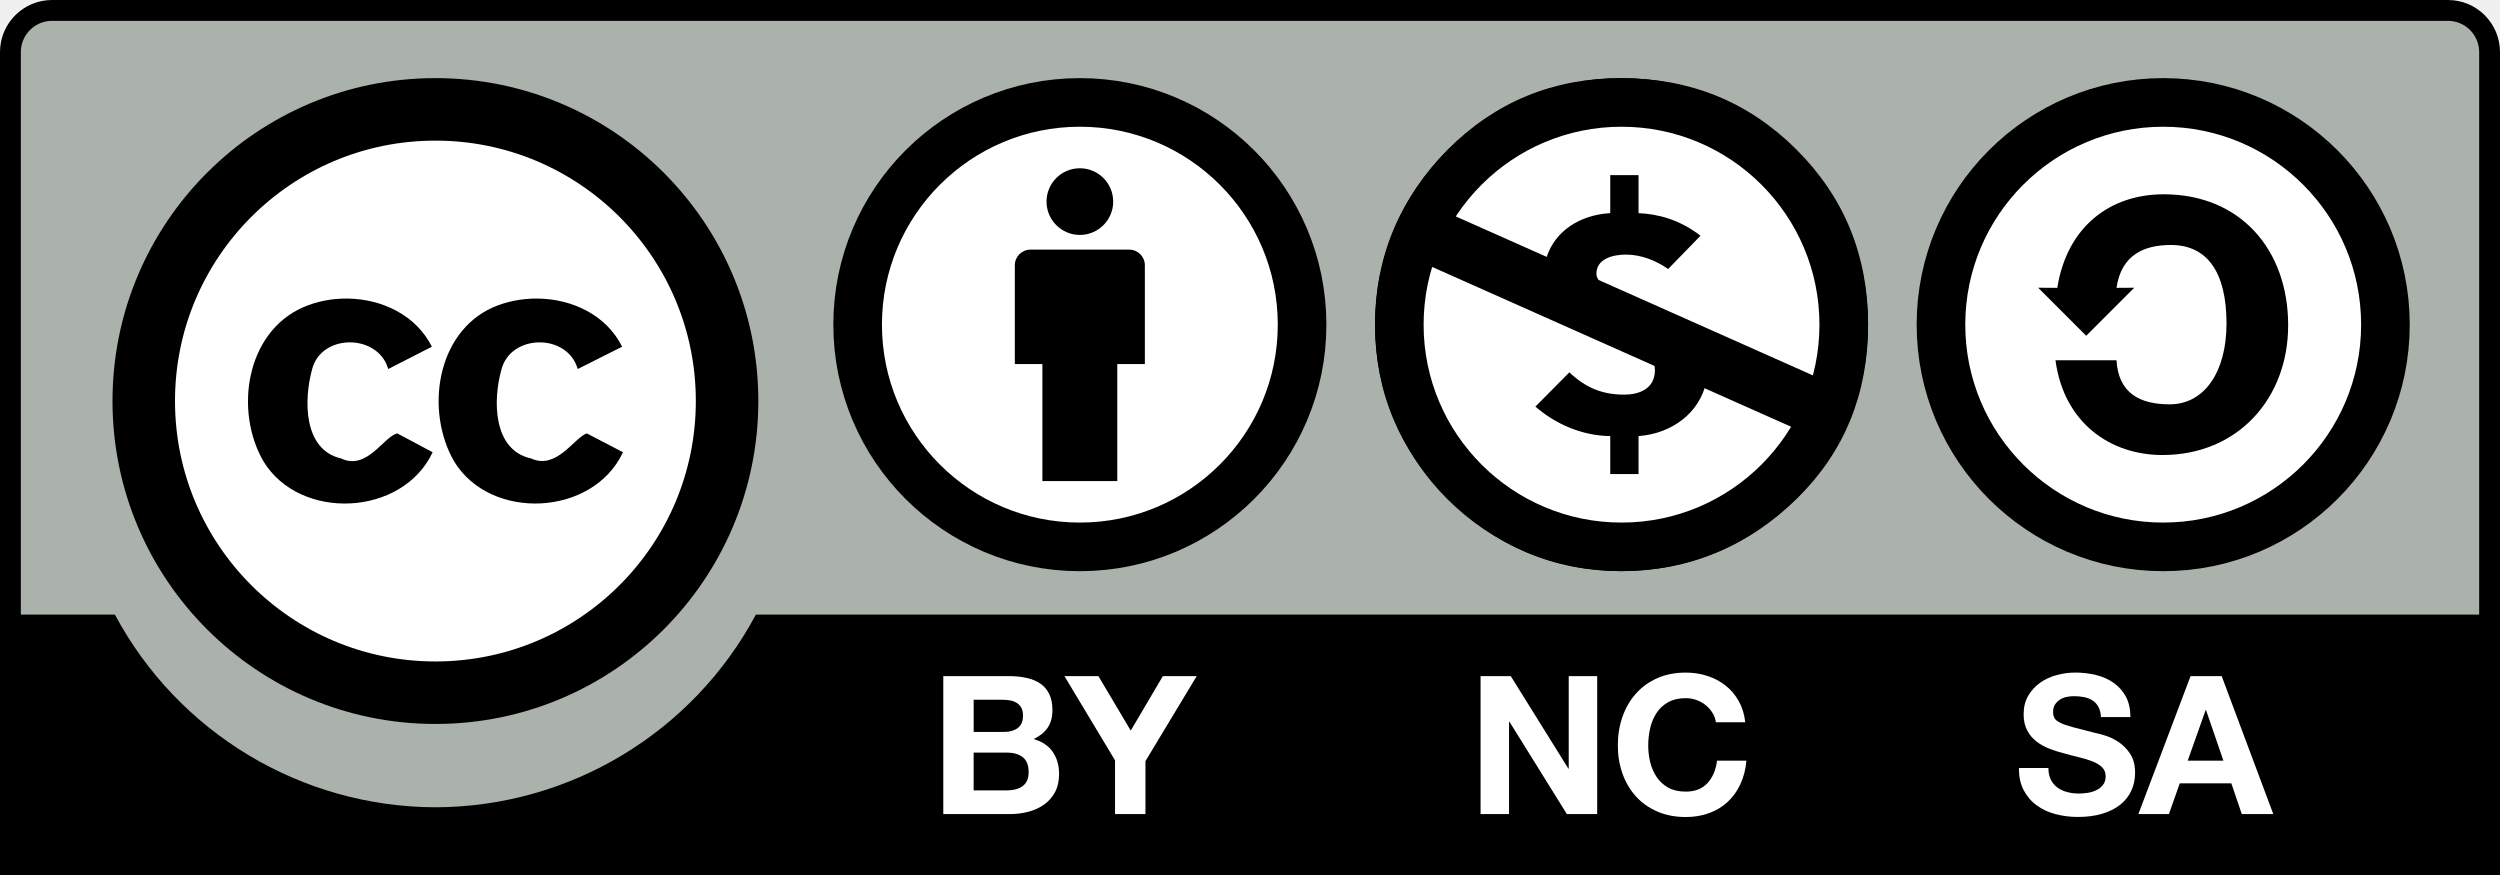
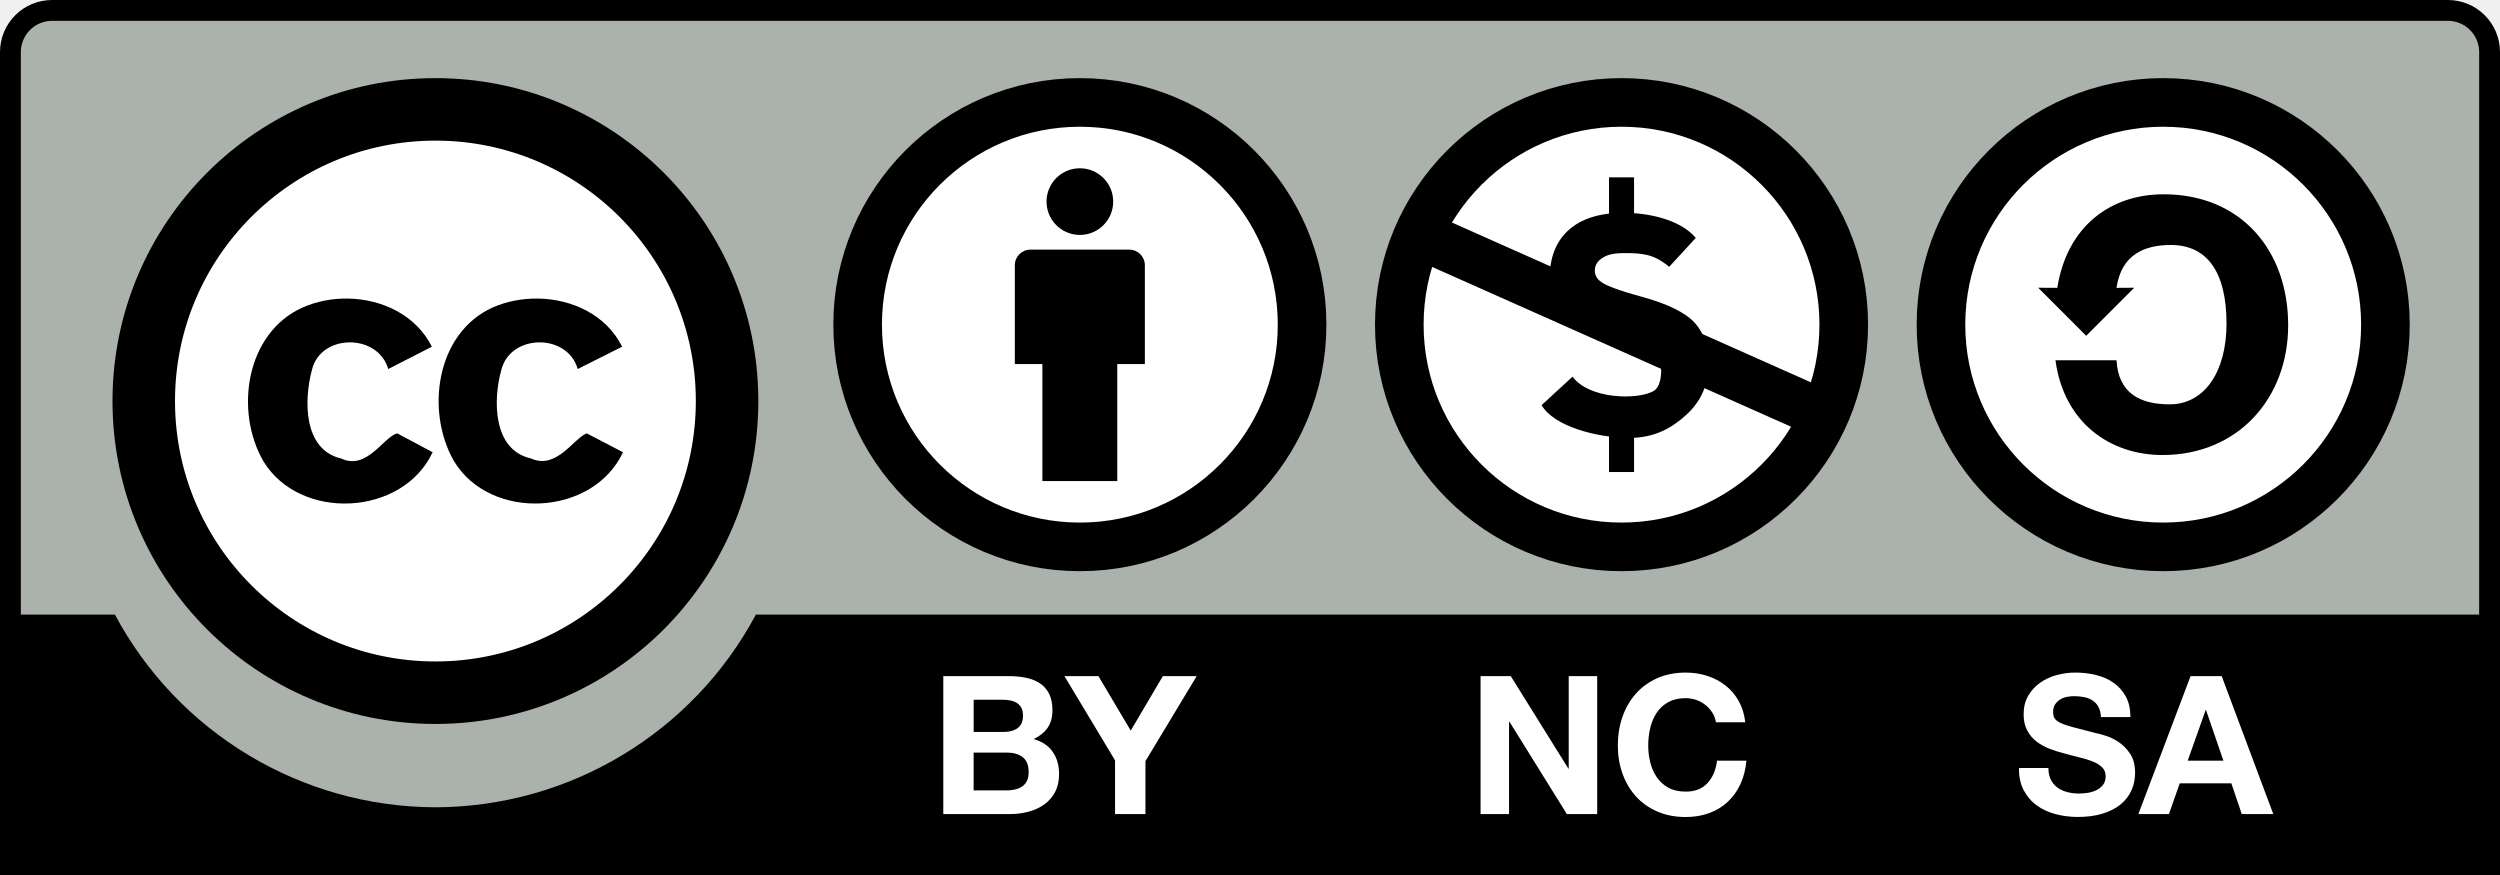
<svg xmlns="http://www.w3.org/2000/svg" version="1.1" viewBox="0 0 360 126">
  <g transform="scale(3)">
    <rect fill="#aab2ab" height="41" rx="2" ry="2" stroke="#000" width="119" x=".5" y=".5" />
    <path d="m0 29.5v12.5h120v-12.5h-83.717a17.5 17.5 0 0 1-15.383 9.25 17.5 17.5 0 0 1-15.385-9.25h-5.516z" />
  </g>
  <g transform="scale(3)">
    <circle cx="20.9" cy="19.25" fill="#fff" r="14" stroke="#000" stroke-width="3" />
    <path d="m465.69-61.374c-0.861-0.012-1.723 0.152-2.494 0.494-3.148 1.404-3.781 5.734-2.172 8.509 2.018 3.329 7.705 3.057 9.364-0.499-0.652-0.347-1.302-0.694-1.954-1.041-0.747 0.158-1.676 2.075-3.113 1.385-2.1-0.484-2.059-3.25-1.61-4.906 0.483-2.011 3.65-2.024 4.22-0.043 0.804-0.411 1.61-0.823 2.414-1.234-0.874-1.751-2.76-2.638-4.655-2.665zm10.521 0c-0.863-0.011-1.73 0.154-2.503 0.494-3.133 1.415-3.728 5.743-2.136 8.509 2.012 3.328 7.695 3.056 9.348-0.499-0.668-0.348-1.336-0.695-2.004-1.043-0.698 0.24-1.667 2.037-3.083 1.387-2.12-0.461-2.112-3.242-1.642-4.906 0.498-1.995 3.658-2.038 4.224-0.043 0.82-0.411 1.637-0.823 2.457-1.234-0.873-1.759-2.762-2.64-4.662-2.665z" transform="matrix(.86749 0 0 .86739 -387.29 67.566)" />
  </g>
  <g>
    <circle cx="155.5" cy="46.75" fill="#fff" r="32" stroke="#000" stroke-width="7" />
    <path d="m164.86 38.193c0-1.242-1.007-2.247-2.248-2.247h-14.228c-1.24 0-2.248 1.006-2.248 2.247v14.228h3.968v16.848h10.784v-16.848h3.971v-14.228h3e-5z" stroke-width="2.981" />
    <circle cx="155.5" cy="29.03" r="4.8" />
  </g>
-   <circle cx="233.5" cy="46.75" fill="#fff" r="32" stroke="#000" stroke-width="7" />
-   <rect height="7" transform="rotate(24 233.5 46.75)" width="69" x="199" y="43.25" />
-   <path d="m233.46 11.25c9.953 0 18.364 3.432 25.236 10.291 6.875 6.863 10.309 15.265 10.309 25.202s-3.378 18.249-10.128 24.935c-7.172 7.04-15.642 10.558-25.417 10.558-9.656 0-17.98-3.49-24.968-10.471-6.991-6.978-10.487-15.321-10.487-25.023s3.497-18.103 10.487-25.202c6.812-6.859 15.134-10.291 24.968-10.291zm-27.466 25.959c-1.061 2.994-1.589 6.173-1.589 9.535 0 7.869 2.873 14.669 8.619 20.408 5.746 5.737 12.588 8.607 20.526 8.607s14.84-2.898 20.704-8.696c1.961-1.897 3.58-3.966 4.849-6.208l-13.381-5.959c-0.906 4.503-4.92 7.542-9.771 7.9v5.473h-4.076v-5.473c-3.981-0.046-7.831-1.675-10.776-4.25l4.89-4.928c2.356 2.215 4.709 3.21 7.924 3.21 2.086 0 4.394-0.814 4.394-3.529 0-0.959-0.374-1.629-0.96-2.131l-3.384-1.508-4.216-1.876c-2.086-0.928-3.85-1.712-5.621-2.503l-18.132-8.072zm27.556-19.569c-8.057 0-14.867 2.838-20.437 8.519-1.515 1.528-2.834 3.126-3.954 4.794l13.571 6.04c1.227-3.764 4.804-6.048 9.145-6.302v-5.473h4.076v5.473c2.808 0.137 5.886 0.906 8.922 3.256l-4.664 4.793c-1.723-1.219-3.895-2.079-6.07-2.079-1.765 0-4.254 0.541-4.254 2.755 0 0.34 0.113 0.639 0.318 0.902l4.54 2.021 3.072 1.369c1.967 0.876 3.842 1.708 5.701 2.537l18.191 8.098c0.6-2.382 0.9-4.916 0.9-7.598 0-8.108-2.843-14.967-8.527-20.585-5.63-5.681-12.472-8.519-20.529-8.519z" stroke-width="3.489" />
+   <g>
+     <circle cx="233.5" cy="46.75" fill="#fff" r="32" stroke="#000" stroke-width="7" />
+     <rect height="7" transform="rotate(24 233.5 46.75)" width="69" x="199" y="43.25" />
+     <path d="m25.645 38.742c2.062 2.883 8.352 3.09 10.512 1.871 0.793-0.449 0.988-1.75 0.988-2.629 0-0.605-0.156-1.078-0.477-1.426-0.336-0.344-1.188-1.219-2.176-1.477-5.019-1.297-8.492-2.914-9.855-4.086-1.695-1.469-1.969-2.426-1.969-4.981 0-2.555 0.734-4.695 2.394-6.231 1.66-1.535 4.074-2.305 7.234-2.305 3.019 0 7.269 0.797 9.34 3.258l-3.453 3.754c-1.949-1.633-3.394-1.781-5.781-1.781-1.5 0-2.281 0.215-2.918 0.648-0.637 0.414-0.953 0.957-0.953 1.629 0 0.605 0.289 1.105 0.875 1.5 0.582 0.418 2.106 1.039 5.144 1.867 3.406 0.93 5.723 2.062 6.941 3.391 1.199 1.328 1.801 3.098 1.801 5.305 0 2.66-0.938 4.852-2.809 6.578-1.855 1.727-4.137 3.066-7.422 3.066-4.231 0-9.875-1.496-11.434-4.254" transform="matrix(1.1094 0 0 1.1094 198 11.254)" />
+     <path d="m30.375 12.875v6.844h3.25v-6.844zm0 32.094v6.156h3.25v-6.156z" transform="matrix(1.1094 0 0 1.1094 198 11.254)" />
+   </g>
  <g>
    <circle cx="311.5" cy="46.75" fill="#fff" r="32" stroke="#000" stroke-width="7" />
    <path d="m296.25 41.45c1.39-8.781 7.57-13.473 15.318-13.473 11.138 0 17.928 8.083 17.928 18.86 0 10.518-7.225 18.686-18.104 18.686-7.485 0-14.187-4.604-15.405-13.644h8.79c0.263 4.693 3.309 6.345 7.66 6.345 4.959 0 8.18-4.606 8.18-11.647 0-7.391-2.783-11.299-8.008-11.299-3.829 0-7.135 1.391-7.833 6.172l2.555-0.017-6.918 6.921-6.919-6.921 2.754 0.017z" stroke-width="1.869" />
  </g>
  <g enable-background="new" fill="#fff" transform="matrix(2.9812 0 0 2.9809 -1311.3 -224.19)">
    <path d="m488.56 107.87c0.317 0 0.607 0.028 0.869 0.084s0.486 0.147 0.674 0.275c0.187 0.127 0.331 0.297 0.435 0.508 0.103 0.212 0.154 0.473 0.154 0.784 0 0.336-0.076 0.615-0.229 0.839-0.152 0.225-0.379 0.407-0.678 0.551 0.412 0.118 0.72 0.325 0.923 0.621s0.305 0.652 0.305 1.069c0 0.336-0.065 0.627-0.196 0.873-0.131 0.245-0.308 0.446-0.529 0.602-0.221 0.156-0.474 0.271-0.757 0.346-0.284 0.075-0.575 0.112-0.875 0.112h-3.236v-6.664h3.142v1e-5zm-0.188 2.695c0.262 0 0.477-0.062 0.645-0.187 0.169-0.124 0.253-0.325 0.253-0.604 0-0.155-0.028-0.283-0.084-0.382-0.057-0.1-0.131-0.177-0.225-0.233-0.094-0.056-0.201-0.095-0.322-0.116-0.122-0.021-0.248-0.032-0.379-0.032h-1.373v1.555h1.485zm0.086 2.828c0.144 0 0.28-0.014 0.411-0.042s0.246-0.075 0.347-0.14c0.1-0.065 0.179-0.154 0.238-0.267 0.059-0.111 0.089-0.255 0.089-0.429 0-0.342-0.097-0.586-0.29-0.732-0.193-0.146-0.449-0.219-0.767-0.219h-1.6v1.828h1.571z" />
    <path d="m491.27 107.87h1.643l1.561 2.632 1.552-2.632h1.634l-2.475 4.106v2.558h-1.469v-2.595l-2.445-4.069z" />
    <path d="m512.83 107.87 2.784 4.471h0.016v-4.471h1.375v6.664h-1.466l-2.773-4.462h-0.019v4.462h-1.375v-6.664z" />
    <path d="m522.57 109.64c-0.087-0.141-0.196-0.264-0.327-0.369s-0.278-0.188-0.443-0.247c-0.165-0.06-0.338-0.089-0.518-0.089-0.33 0-0.61 0.064-0.841 0.191-0.23 0.127-0.417 0.298-0.56 0.513-0.144 0.215-0.248 0.459-0.313 0.732-0.065 0.273-0.098 0.557-0.098 0.849 0 0.28 0.032 0.553 0.098 0.816 0.065 0.265 0.17 0.503 0.313 0.714 0.143 0.212 0.329 0.381 0.56 0.509s0.511 0.191 0.841 0.191c0.447 0 0.798-0.137 1.05-0.411 0.252-0.273 0.406-0.635 0.462-1.083h1.419c-0.037 0.417-0.134 0.794-0.289 1.13-0.155 0.337-0.361 0.623-0.616 0.86s-0.554 0.418-0.896 0.543c-0.342 0.125-0.719 0.188-1.129 0.188-0.511 0-0.97-0.089-1.378-0.267-0.407-0.177-0.752-0.422-1.032-0.732-0.28-0.312-0.496-0.678-0.646-1.098-0.149-0.421-0.225-0.873-0.225-1.359 0-0.498 0.075-0.96 0.225-1.387s0.365-0.799 0.646-1.116 0.625-0.566 1.032-0.747c0.408-0.181 0.867-0.271 1.378-0.271 0.367 0 0.714 0.053 1.04 0.159 0.327 0.105 0.62 0.26 0.878 0.463 0.259 0.202 0.472 0.453 0.64 0.752s0.273 0.642 0.317 1.027h-1.419c-0.025-0.168-0.081-0.322-0.168-0.462z" />
    <path d="m538.92 112.88c0.081 0.155 0.188 0.281 0.321 0.378 0.134 0.097 0.29 0.168 0.471 0.215 0.18 0.047 0.365 0.07 0.559 0.07 0.13 0 0.27-0.011 0.419-0.033 0.148-0.021 0.288-0.064 0.419-0.126 0.13-0.061 0.238-0.147 0.326-0.257 0.086-0.108 0.13-0.247 0.13-0.415 0-0.181-0.058-0.326-0.173-0.438-0.114-0.112-0.266-0.205-0.451-0.28-0.187-0.074-0.398-0.14-0.634-0.196-0.236-0.056-0.476-0.118-0.718-0.187-0.249-0.062-0.491-0.139-0.728-0.229-0.235-0.09-0.447-0.207-0.634-0.351-0.186-0.143-0.337-0.321-0.451-0.536-0.115-0.215-0.173-0.475-0.173-0.779 0-0.343 0.073-0.64 0.219-0.892 0.146-0.252 0.338-0.462 0.573-0.631 0.236-0.168 0.504-0.292 0.803-0.373 0.298-0.081 0.597-0.121 0.895-0.121 0.349 0 0.683 0.039 1.003 0.117 0.319 0.077 0.604 0.204 0.853 0.378 0.249 0.175 0.446 0.397 0.593 0.668 0.146 0.271 0.219 0.6 0.219 0.985h-1.422c-0.013-0.199-0.054-0.364-0.125-0.494-0.071-0.131-0.166-0.233-0.284-0.309-0.117-0.074-0.252-0.128-0.403-0.158-0.151-0.031-0.317-0.047-0.497-0.047-0.117 0-0.235 0.013-0.353 0.037-0.118 0.025-0.225 0.068-0.32 0.131-0.097 0.062-0.175 0.14-0.237 0.233-0.061 0.094-0.093 0.212-0.093 0.354 0 0.131 0.024 0.237 0.074 0.317 0.05 0.081 0.147 0.156 0.294 0.225 0.146 0.068 0.348 0.137 0.605 0.205 0.258 0.068 0.596 0.156 1.012 0.262 0.124 0.024 0.297 0.07 0.517 0.136 0.221 0.065 0.44 0.169 0.657 0.312 0.218 0.144 0.405 0.335 0.564 0.574 0.158 0.239 0.237 0.546 0.237 0.92 0 0.305-0.06 0.588-0.178 0.85-0.118 0.262-0.294 0.487-0.527 0.677-0.233 0.19-0.522 0.338-0.868 0.443-0.345 0.106-0.744 0.159-1.199 0.159-0.367 0-0.723-0.046-1.068-0.136-0.346-0.091-0.65-0.232-0.914-0.426-0.265-0.193-0.475-0.44-0.631-0.739-0.155-0.299-0.23-0.653-0.224-1.064h1.422c-3e-5 0.224 0.04 0.414 0.121 0.569z" />
    <path d="m547.17 107.87 2.492 6.664h-1.522l-0.504-1.484h-2.492l-0.523 1.484h-1.475l2.521-6.664h1.503zm0.084 4.086-0.84-2.443h-0.019l-0.867 2.443h1.727z" />
  </g>
</svg>
